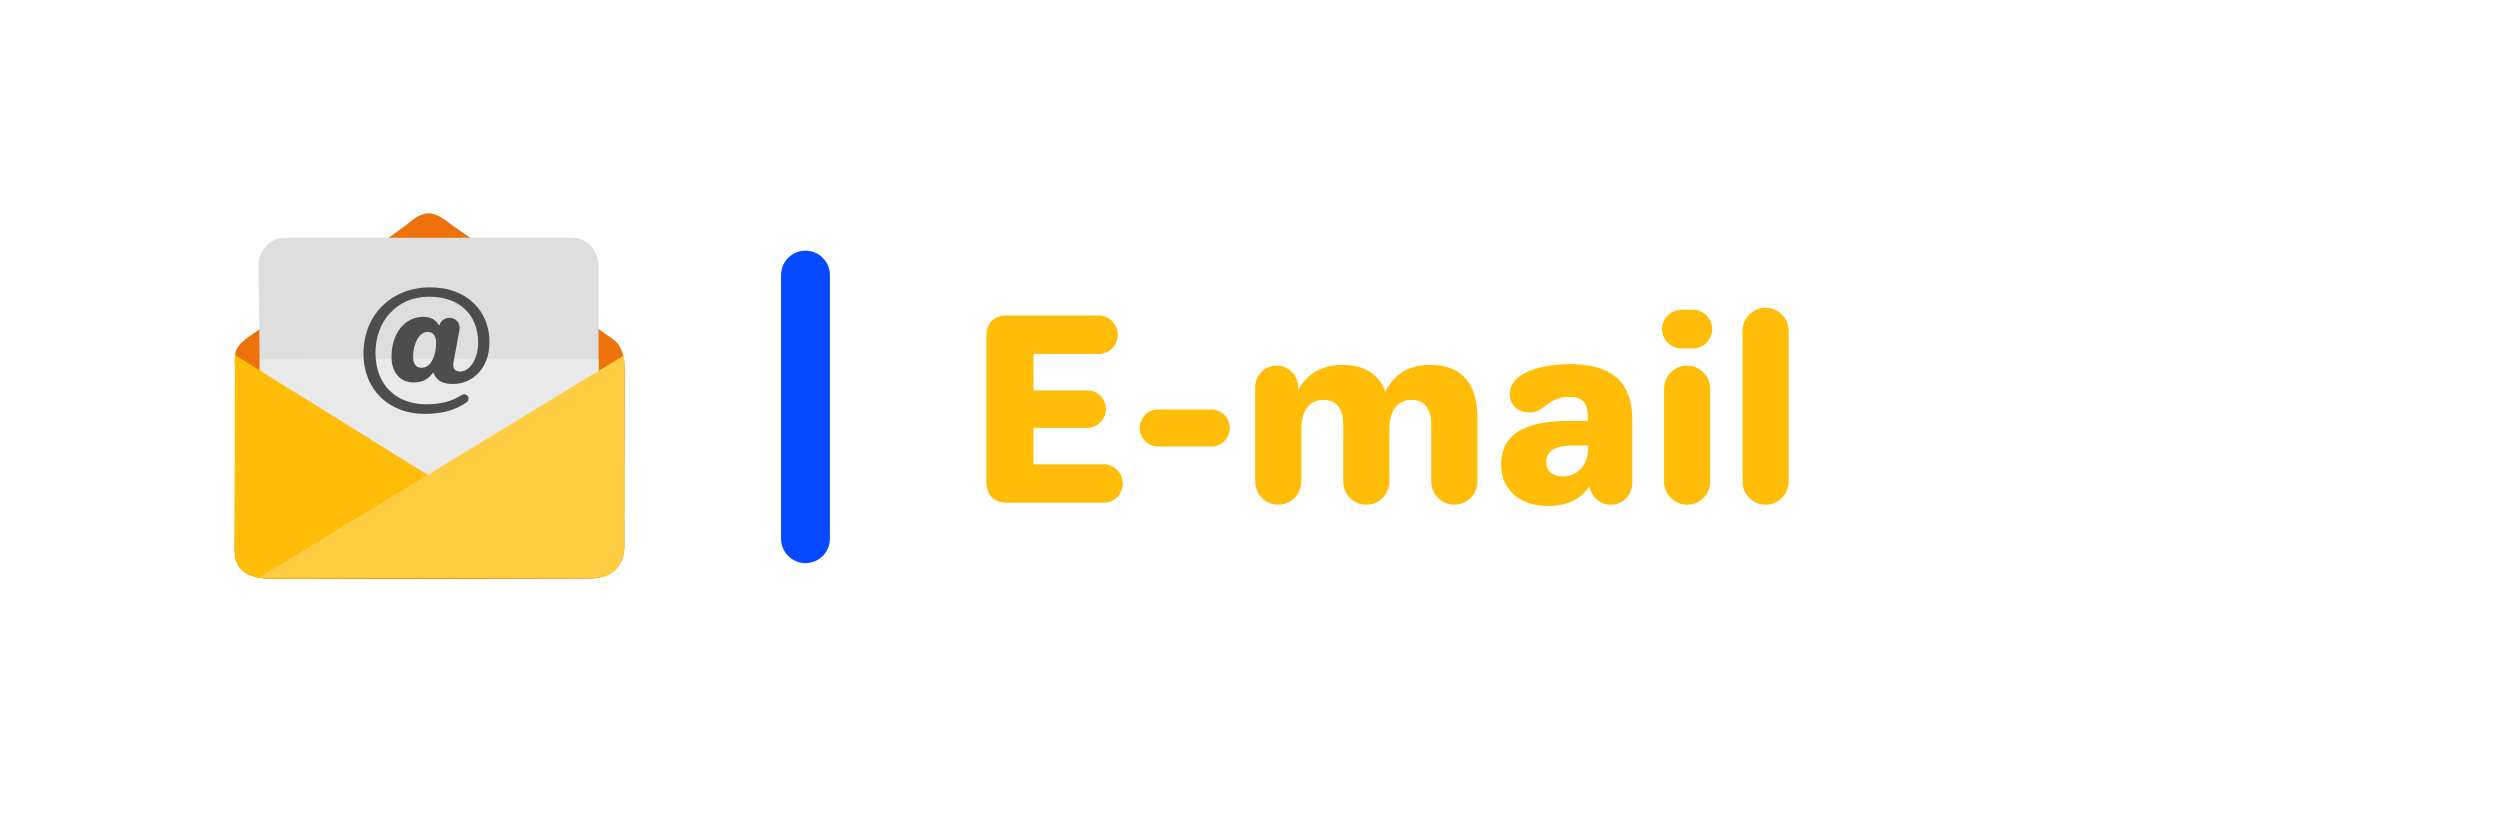
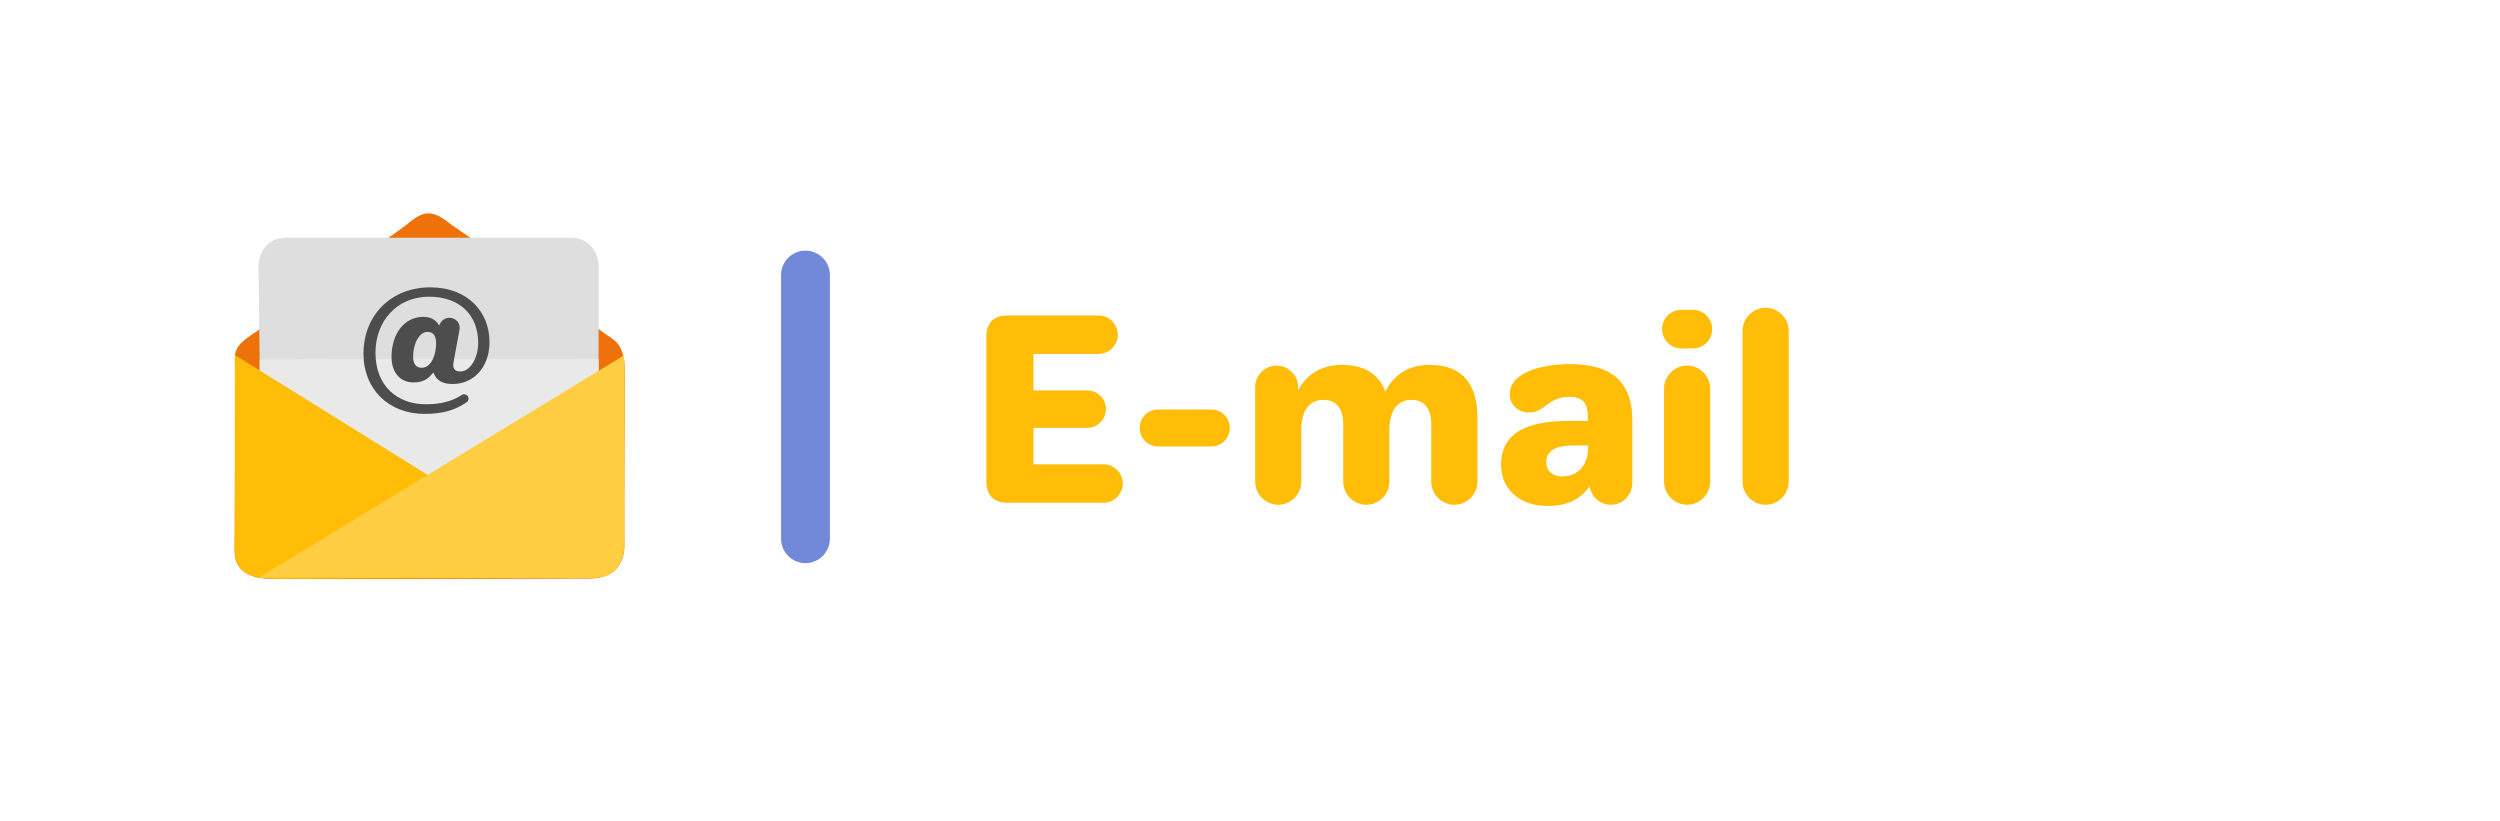
<svg xmlns="http://www.w3.org/2000/svg" width="128mm" height="42mm" viewBox="0 0 128 42" version="1.1" id="svg8">
  <defs id="defs2">
    <linearGradient y2="180" x2="100.008" y1="40.008" x1="160.008" id="b" gradientUnits="userSpaceOnUse">
      <stop id="stop817" offset="0" stop-color="#37aee2" />
      <stop id="stop819" offset="1" stop-color="#1e96c8" />
    </linearGradient>
    <linearGradient y2="174.708" x2="146.527" y1="131.028" x1="123.641" id="w" gradientTransform="scale(1.091908,0.915828)" gradientUnits="userSpaceOnUse">
      <stop id="stop822" offset="0" stop-color="#eff7fc" />
      <stop id="stop824" offset="1" stop-color="#fff" />
    </linearGradient>
  </defs>
  <g id="layer1" transform="translate(-45.1306,-86.64917)" style="display:inline;opacity:1">
    <g aria-label="E-mail" style="font-style:normal;font-variant:normal;font-weight:normal;font-stretch:normal;font-size:12.7px;line-height:1.25;font-family:'Old Standard TT';-inkscape-font-specification:'Old Standard TT';letter-spacing:0px;word-spacing:0px;fill:#ffbd07;fill-opacity:1;stroke:none;stroke-width:0.265" id="text857" transform="translate(-9.662119,0.1656417)">
      <path d="m 105.294,111.146 c 0,0.699 0.381,1.079 1.079,1.079 h 4.928 c 0.533,0 0.978,-0.445 0.978,-0.991 0,-0.533 -0.445,-0.978 -0.978,-0.978 h -3.594 v -1.867 h 2.756 c 0.521,0 0.953,-0.432 0.953,-0.965 0,-0.521 -0.432,-0.953 -0.953,-0.953 h -2.756 v -1.867 h 3.34 c 0.533,0 0.978,-0.445 0.978,-0.978 0,-0.546 -0.445,-0.991 -0.978,-0.991 h -4.674 c -0.699,0 -1.079,0.381 -1.079,1.079 z" style="font-style:normal;font-variant:normal;font-weight:normal;font-stretch:normal;font-family:Jellee;-inkscape-font-specification:Jellee;fill:#ffbd07;fill-opacity:1;stroke-width:0.265" id="path840" />
      <path d="m 113.146,108.39 c 0,0.533 0.419,0.953 0.94,0.953 h 2.731 c 0.521,0 0.94,-0.419 0.94,-0.953 0,-0.521 -0.419,-0.94 -0.94,-0.94 h -2.731 c -0.521,0 -0.94,0.419 -0.94,0.94 z" style="font-style:normal;font-variant:normal;font-weight:normal;font-stretch:normal;font-family:Jellee;-inkscape-font-specification:Jellee;fill:#ffbd07;fill-opacity:1;stroke-width:0.265" id="path842" />
      <path d="m 119.058,111.146 c 0,0.648 0.533,1.181 1.181,1.181 0.648,0 1.181,-0.533 1.181,-1.181 v -2.642 c 0,-1.295 0.66,-1.549 1.143,-1.549 0.406,0 1.003,0.203 1.003,1.257 v 2.934 c 0,0.648 0.533,1.181 1.181,1.181 0.648,0 1.181,-0.533 1.181,-1.181 v -2.642 c 0,-1.295 0.66,-1.549 1.143,-1.549 0.406,0 1.003,0.203 1.003,1.257 v 2.934 c 0,0.648 0.533,1.181 1.181,1.181 0.648,0 1.181,-0.533 1.181,-1.181 v -3.289 c 0,-1.587 -0.673,-2.692 -2.438,-2.692 -1.168,0 -1.88,0.572 -2.273,1.372 -0.368,-0.978 -1.168,-1.372 -2.235,-1.372 -1.181,0 -1.892,0.635 -2.235,1.308 v -0.178 c 0,-0.597 -0.495,-1.092 -1.105,-1.092 -0.597,0 -1.092,0.495 -1.092,1.092 z" style="font-style:normal;font-variant:normal;font-weight:normal;font-stretch:normal;font-family:Jellee;-inkscape-font-specification:Jellee;fill:#ffbd07;fill-opacity:1;stroke-width:0.265" id="path844" />
      <path d="m 131.649,110.282 c 0,1.359 1.079,2.108 2.362,2.108 0.914,0 1.626,-0.254 2.172,-1.003 0.076,0.533 0.533,0.94 1.092,0.94 0.622,0 1.092,-0.508 1.092,-1.13 v -3.188 c 0,-2.121 -1.219,-2.883 -3.213,-2.883 -1.219,0 -3.061,0.343 -3.061,1.549 0,0.572 0.457,0.927 1.016,0.927 0.775,0 0.94,-0.8 2.019,-0.8 0.889,0 0.965,0.495 0.965,1.232 h -0.864 c -1.575,0 -3.581,0.241 -3.581,2.248 z m 2.311,-0.14 c 0,-0.749 0.813,-0.851 1.397,-0.851 h 0.749 v 0.114 c 0,0.813 -0.457,1.473 -1.321,1.473 -0.457,0 -0.826,-0.254 -0.826,-0.737 z" style="font-style:normal;font-variant:normal;font-weight:normal;font-stretch:normal;font-family:Jellee;-inkscape-font-specification:Jellee;fill:#ffbd07;fill-opacity:1;stroke-width:0.265" id="path846" />
      <path d="m 139.891,103.335 c 0,0.546 0.445,0.991 0.991,0.991 h 0.584 c 0.546,0 0.991,-0.445 0.991,-0.991 0,-0.546 -0.445,-0.991 -0.991,-0.991 h -0.584 c -0.546,0 -0.991,0.445 -0.991,0.991 z m 0.102,7.811 c 0,0.648 0.533,1.181 1.181,1.181 0.648,0 1.181,-0.533 1.181,-1.181 v -4.763 c 0,-0.648 -0.533,-1.181 -1.181,-1.181 -0.648,0 -1.181,0.533 -1.181,1.181 z" style="font-style:normal;font-variant:normal;font-weight:normal;font-stretch:normal;font-family:Jellee;-inkscape-font-specification:Jellee;fill:#ffbd07;fill-opacity:1;stroke-width:0.265" id="path848" />
      <path d="m 144.011,111.146 c 0,0.648 0.533,1.181 1.181,1.181 0.648,0 1.181,-0.533 1.181,-1.181 v -7.722 c 0,-0.648 -0.533,-1.181 -1.181,-1.181 -0.648,0 -1.181,0.533 -1.181,1.181 z" style="font-style:normal;font-variant:normal;font-weight:normal;font-stretch:normal;font-family:Jellee;-inkscape-font-specification:Jellee;fill:#ffbd07;fill-opacity:1;stroke-width:0.265" id="path850" />
    </g>
-     <rect style="display:inline;fill:#0749ff;fill-opacity:1;stroke:none;stroke-width:1.958;stroke-miterlimit:4;stroke-dasharray:none;stroke-opacity:1" id="rect831" width="2.5" height="16" x="85.121" y="99.482" ry="1.25" />
+     <rect style="display:inline;fill:#7289da;fill-opacity:1;stroke:none;stroke-width:1.958;stroke-miterlimit:4;stroke-dasharray:none;stroke-opacity:1" id="rect831" width="2.5" height="16" x="85.121" y="99.482" ry="1.25" />
  </g>
  <g id="layer2" style="display:none">
    <path style="fill:none;stroke:#000000;stroke-width:0.265px;stroke-linecap:butt;stroke-linejoin:miter;stroke-opacity:1" d="M 0,0 128,42" id="path881" />
    <path style="fill:none;stroke:#000000;stroke-width:0.265px;stroke-linecap:butt;stroke-linejoin:miter;stroke-opacity:1" d="M 0,42 128,1.5894571e-7" id="path883" />
  </g>
  <g id="layer3" style="display:inline">
    <path style="fill:#ef7109;fill-opacity:1;stroke:none;stroke-width:0.24px;stroke-linecap:butt;stroke-linejoin:miter;stroke-opacity:1" d="m 20.79,11.529 c -2.87,2.078 -6.986,4.986 -8.114,5.757 -0.787,0.596 -0.653,0.845 -0.633,1.827 -0.001,2.676 -0.019,6.997 -0.029,9.098 -0.01,0.942 0.681,1.458 2.016,1.424 4.285,0.024 12.632,8.49e-4 16.142,-0.012 1.384,-0.005 1.807,-0.863 1.798,-1.713 -0.015,-1.313 0.012,-6.916 0.032,-8.652 0.02,-1.736 -0.566,-1.825 -1.032,-2.179 -0.466,-0.353 -6.264,-4.489 -7.835,-5.557 -0.937,-0.744 -1.366,-0.855 -2.345,0.006 z" id="path831" />
  </g>
  <g id="layer4" style="display:inline">
    <path style="fill:#dedede;fill-opacity:1;stroke:none;stroke-width:1.887;stroke-miterlimit:4;stroke-dasharray:none;stroke-opacity:1" d="m 14.58,12.172 h 14.724 c 0.745,0 1.344,0.654 1.344,1.466 v 5.308 c -7.856,-0.006 -9.885,-0.015 -17.348,0.012 l -0.064,-5.32 c -0.01,-0.812 0.6,-1.466 1.344,-1.466 z" id="rect835" />
    <path id="path841" d="m 14.58,24.819 h 14.724 c 0.745,0 1.344,-0.6 1.344,-1.344 v -5.089 c -8.283,-0.021 -9.248,-0.022 -17.348,0.011 l -0.064,4.88 c -0.01,0.745 0.6,1.543 1.344,1.543 z" style="fill:#e9e9e9;fill-opacity:1;stroke:none;stroke-width:1.808;stroke-miterlimit:4;stroke-dasharray:none;stroke-opacity:1" />
  </g>
  <g id="layer5" style="display:inline" />
  <g id="layer7" style="display:inline">
    <path style="display:inline;fill:#ffbd07;fill-opacity:1;stroke:none;stroke-width:0.24px;stroke-linecap:butt;stroke-linejoin:miter;stroke-opacity:1" d="m 12.026,18.176 18.358,11.417 -16.354,0.042 c -1.845,-0.055 -2.101,-0.594 -2.013,-2.293 z" id="path845" />
  </g>
  <g id="layer6" style="display:inline">
    <path style="fill:#ffcd41;fill-opacity:1;stroke:none;stroke-width:0.24px;stroke-linecap:butt;stroke-linejoin:miter;stroke-opacity:1" d="m 31.909,18.22 -18.664,11.36 17.138,0.013 c 1.084,-0.014 1.557,-0.71 1.585,-1.682 0,0 0.018,-8.704 0.02,-9.093 0.002,-0.389 -0.08,-0.598 -0.08,-0.598 z" id="path849" />
  </g>
  <g id="layer8">
    <g aria-label="@" style="font-style:normal;font-variant:normal;font-weight:normal;font-stretch:normal;font-size:7.417px;line-height:1.25;font-family:'Old Standard TT';-inkscape-font-specification:'Old Standard TT';letter-spacing:0px;word-spacing:0px;fill:#4d4d4d;fill-opacity:1;stroke:none;stroke-width:0.155" id="text856" transform="matrix(0.9088531,0,0,0.9088531,0.09602541,1.740245)">
      <path d="m 20.37,18.012 c 0,1.995 1.417,3.39 3.442,3.39 1.098,0 1.78,-0.252 2.366,-0.653 0.067,-0.044 0.111,-0.119 0.111,-0.208 0,-0.134 -0.111,-0.245 -0.252,-0.245 -0.052,0 -0.089,0.007 -0.2,0.082 -0.519,0.326 -1.142,0.482 -1.943,0.482 -1.639,0 -2.848,-1.046 -2.848,-2.908 0,-1.758 1.194,-3.152 3.019,-3.152 1.758,0 2.767,1.061 2.767,2.589 0,0.912 -0.475,1.624 -1.001,1.624 -0.378,0 -0.445,-0.223 -0.378,-0.571 l 0.326,-1.773 c 0.067,-0.393 -0.208,-0.682 -0.571,-0.682 -0.26,0 -0.49,0.178 -0.556,0.423 h -0.03 c -0.171,-0.304 -0.467,-0.475 -0.883,-0.475 -1.031,0 -1.788,0.912 -1.788,2.255 0,0.949 0.549,1.439 1.231,1.439 0.475,0 0.786,-0.134 1.105,-0.541 h 0.03 c 0.171,0.452 0.527,0.63 1.083,0.63 1.105,0 2.069,-0.86 2.069,-2.374 0,-1.654 -1.187,-3.071 -3.345,-3.071 -2.136,0 -3.753,1.513 -3.753,3.738 z m 2.796,0.178 c 0,-0.771 0.363,-1.409 0.816,-1.409 0.349,0 0.482,0.274 0.482,0.63 0,0.675 -0.282,1.394 -0.816,1.394 -0.274,0 -0.482,-0.178 -0.482,-0.616 z" style="font-style:normal;font-variant:normal;font-weight:normal;font-stretch:normal;font-family:Jellee;-inkscape-font-specification:Jellee;fill:#4d4d4d;stroke-width:0.155" id="path858" />
    </g>
  </g>
</svg>
